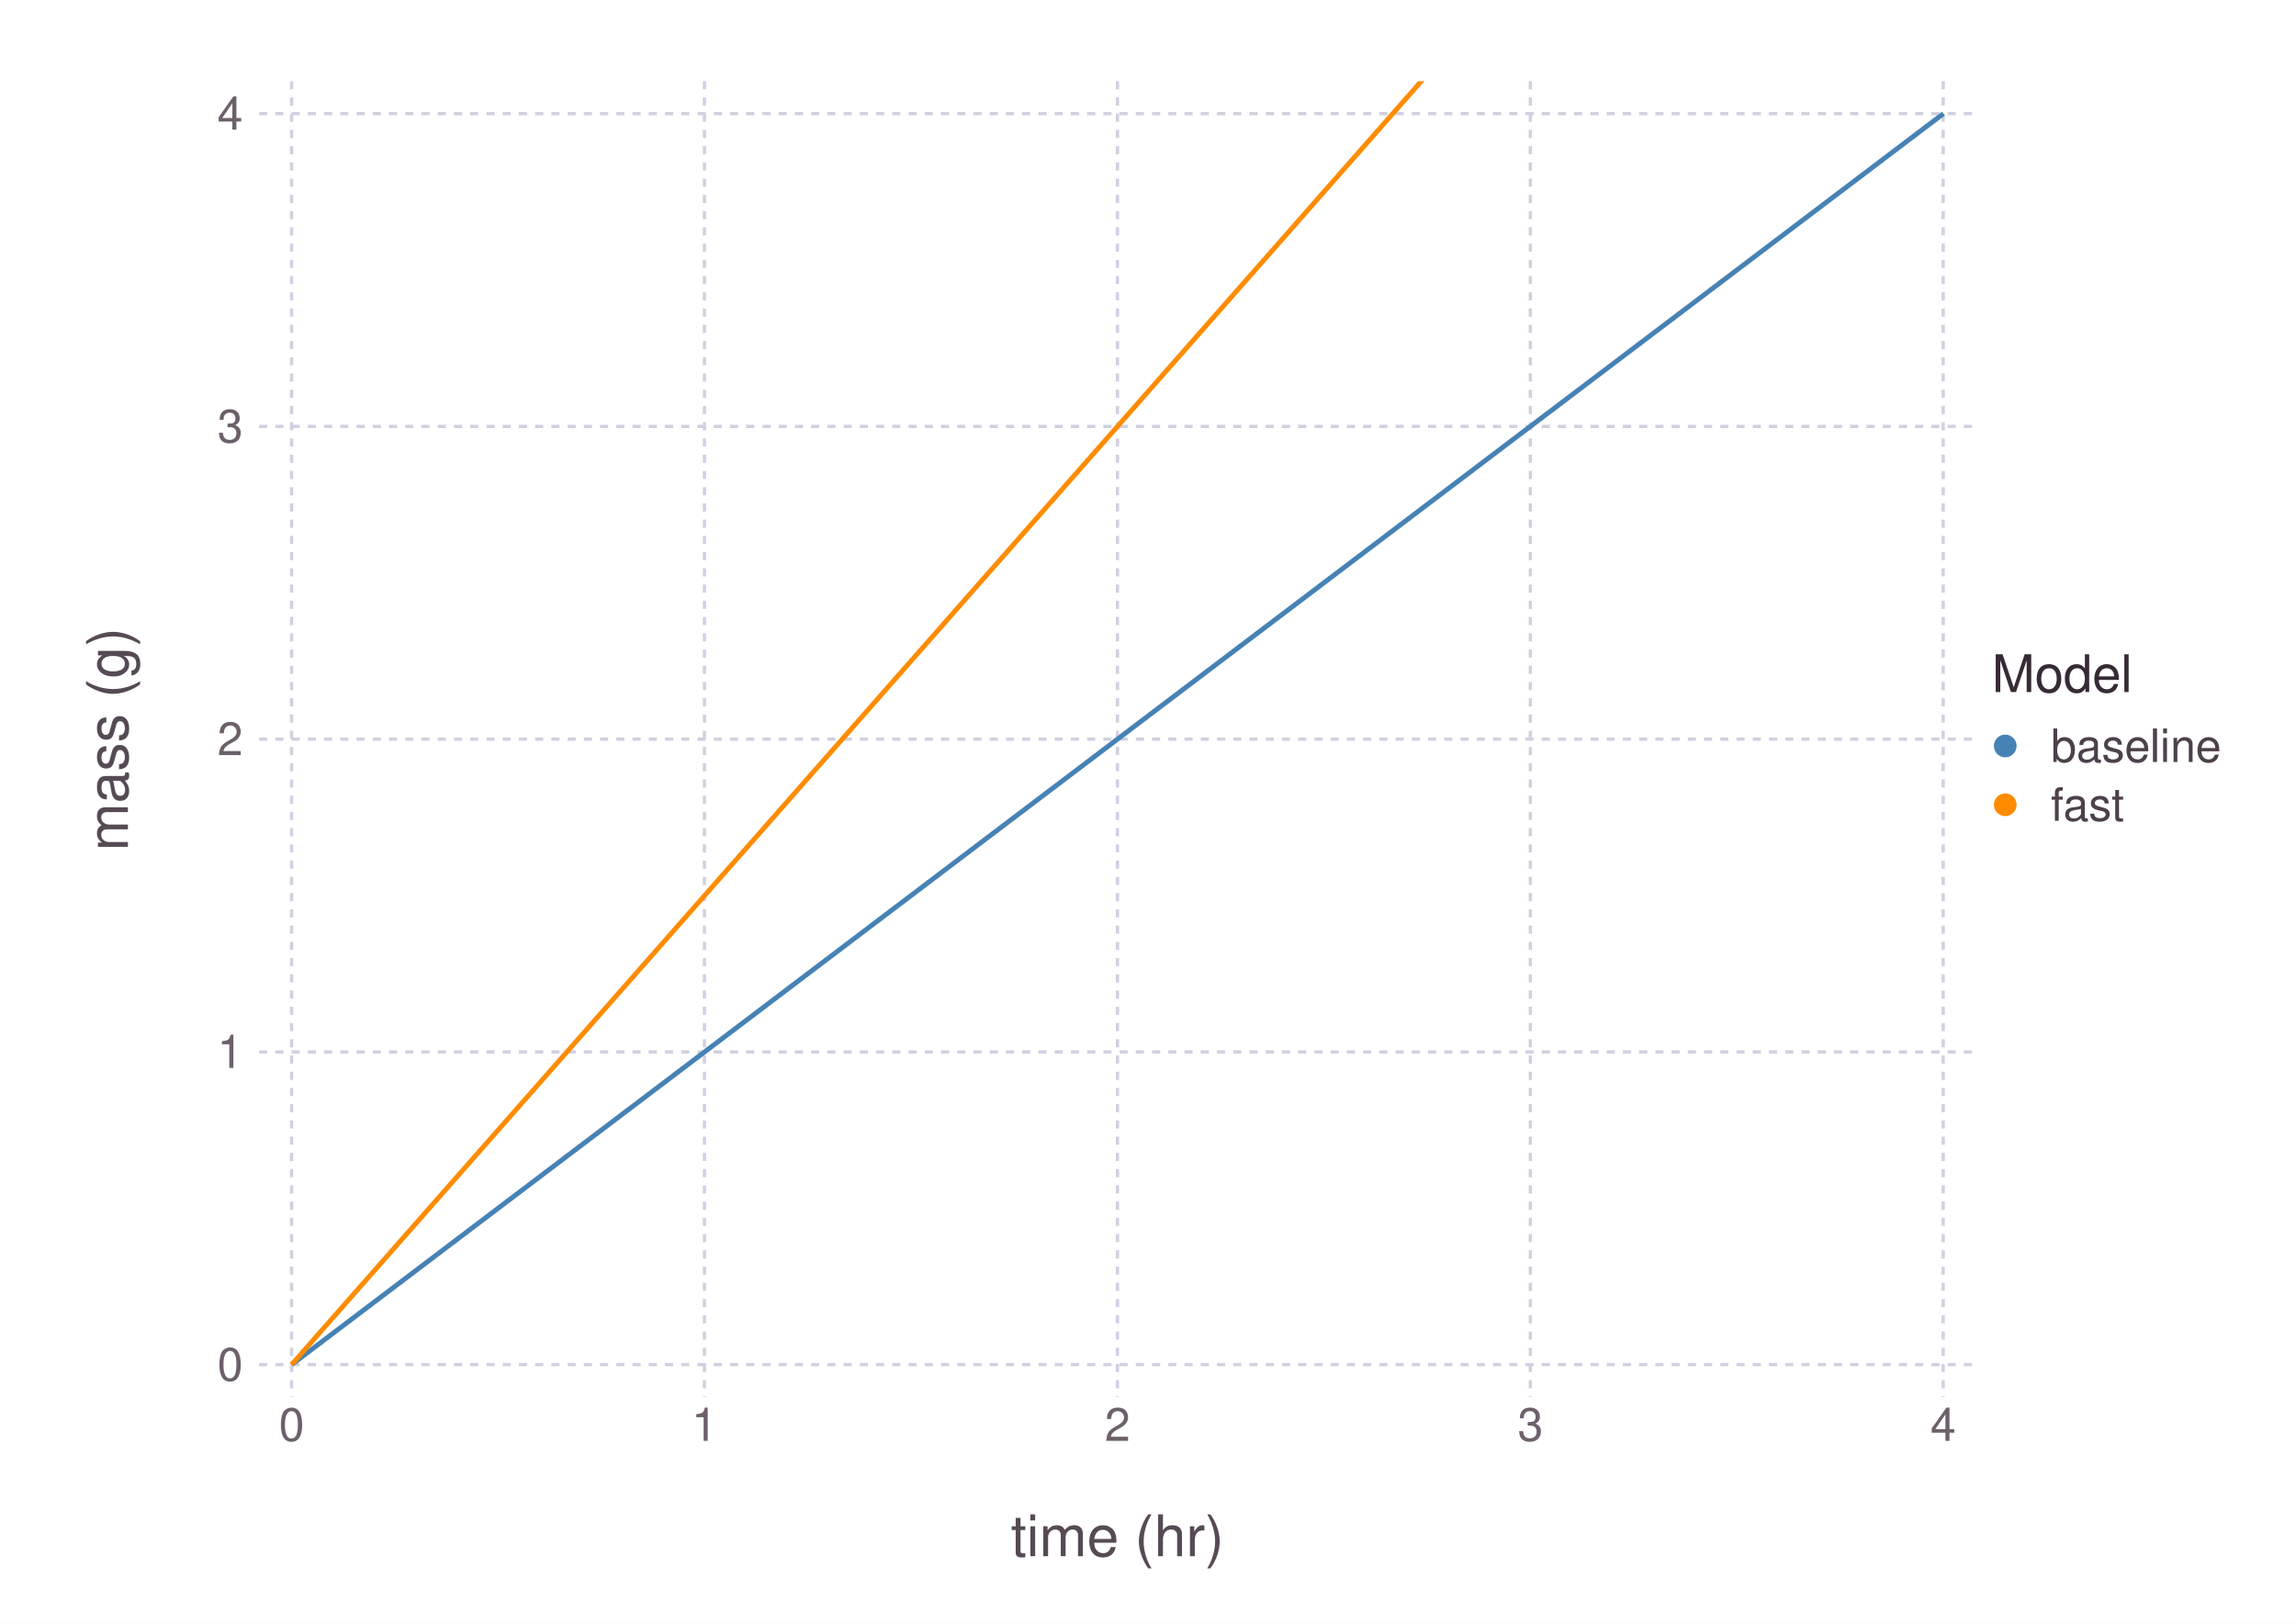
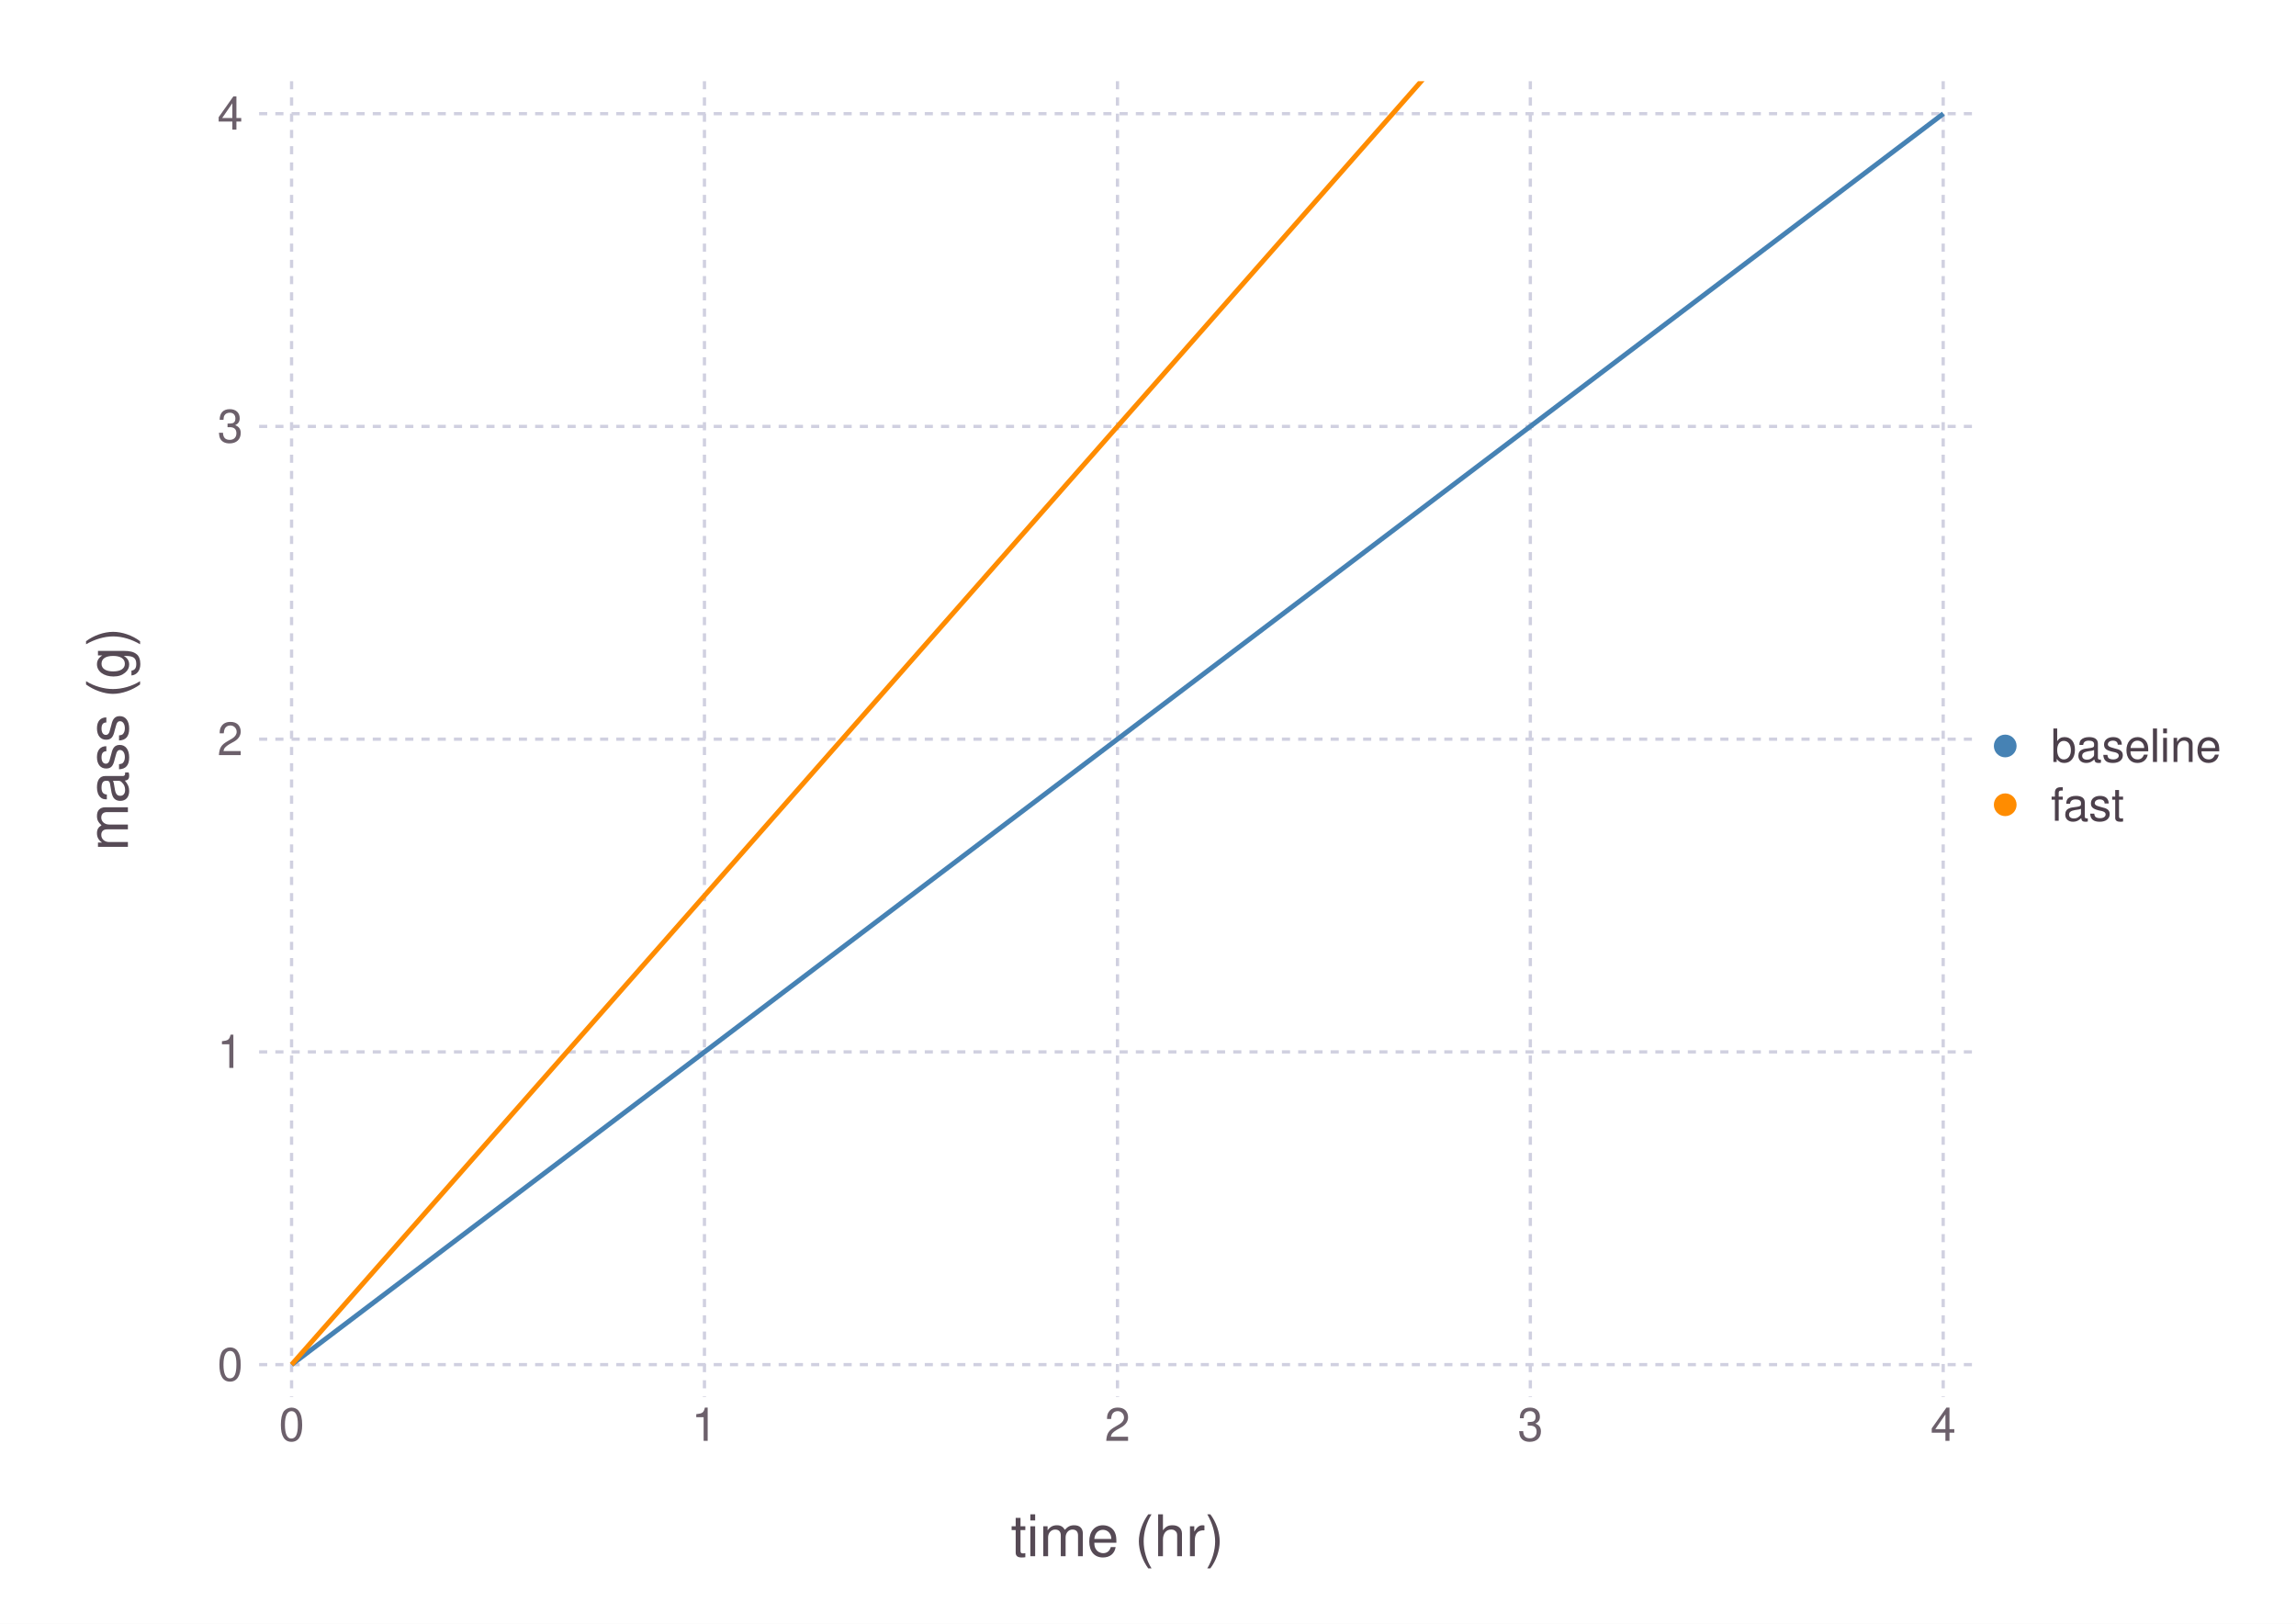
<svg xmlns="http://www.w3.org/2000/svg" version="1.2" width="141.42mm" height="100mm" viewBox="0 0 141.42 100" stroke="none" fill="#000000" stroke-width="0.3" font-size="3.88">
  <defs>
    <marker id="arrow" markerWidth="15" markerHeight="7" refX="5" refY="3.5" orient="auto" markerUnits="strokeWidth">
      <path d="M0,0 L15,3.5 L0,7 z" stroke="context-stroke" fill="context-stroke" />
    </marker>
  </defs>
-   <g stroke="#000000" stroke-opacity="0.000" fill="#FFFFFF" id="img-30958f3a-1">
+   <g stroke="#000000" stroke-opacity="0.000" fill="#FFFFFF" id="img-c7694b5a-1">
    <g transform="translate(70.71,50)">
      <path d="M-70.71,-50 L70.71,-50 70.71,50 -70.71,50  z" class="primitive" />
    </g>
  </g>
-   <g class="plotroot xscalable yscalable" id="img-30958f3a-2">
-     <g font-size="3.53" font-family="'PT Sans','Helvetica Neue','Helvetica',sans-serif" fill="#564A55" stroke="#000000" stroke-opacity="0.000" id="img-30958f3a-3">
+   <g class="plotroot xscalable yscalable" id="img-c7694b5a-2">
+     <g font-size="3.53" font-family="'PT Sans','Helvetica Neue','Helvetica',sans-serif" fill="#564A55" stroke="#000000" stroke-opacity="0.000" id="img-c7694b5a-3">
      <g transform="translate(68.83,93.72)">
        <g class="primitive">
          <text text-anchor="middle" dy="0.6em">time (hr)</text>
        </g>
      </g>
    </g>
-     <g class="guide xlabels" font-size="2.82" font-family="'PT Sans Caption','Helvetica Neue','Helvetica',sans-serif" fill="#6C606B" id="img-30958f3a-4">
+     <g class="guide xlabels" font-size="2.82" font-family="'PT Sans Caption','Helvetica Neue','Helvetica',sans-serif" fill="#6C606B" id="img-c7694b5a-4">
      <g transform="translate(17.96,87.04)">
        <g class="primitive">
          <text text-anchor="middle" dy="0.6em">0</text>
        </g>
      </g>
      <g transform="translate(43.39,87.04)">
        <g class="primitive">
          <text text-anchor="middle" dy="0.6em">1</text>
        </g>
      </g>
      <g transform="translate(68.83,87.04)">
        <g class="primitive">
          <text text-anchor="middle" dy="0.6em">2</text>
        </g>
      </g>
      <g transform="translate(94.26,87.04)">
        <g class="primitive">
          <text text-anchor="middle" dy="0.6em">3</text>
        </g>
      </g>
      <g transform="translate(119.69,87.04)">
        <g class="primitive">
          <text text-anchor="middle" dy="0.6em">4</text>
        </g>
      </g>
    </g>
-     <g class="guide colorkey" id="img-30958f3a-5">
-       <g fill="#4C404B" font-size="2.82" font-family="'PT Sans','Helvetica Neue','Helvetica',sans-serif" id="img-30958f3a-6">
-         <g transform="translate(126.32,45.94)" id="img-30958f3a-7">
+     <g class="guide colorkey" id="img-c7694b5a-5">
+       <g fill="#4C404B" font-size="2.82" font-family="'PT Sans','Helvetica Neue','Helvetica',sans-serif" id="img-c7694b5a-6">
+         <g transform="translate(126.32,45.94)" id="img-c7694b5a-7">
          <g class="primitive">
            <text dy="0.35em">baseline</text>
          </g>
        </g>
-         <g transform="translate(126.32,49.56)" id="img-30958f3a-8">
+         <g transform="translate(126.32,49.56)" id="img-c7694b5a-8">
          <g class="primitive">
            <text dy="0.35em">fast</text>
          </g>
        </g>
      </g>
-       <g stroke-width="0.3" id="img-30958f3a-9">
-         <g stroke="#FFFFFF" stroke-opacity="0.000" fill-opacity="1" fill="#FF8C00" id="img-30958f3a-10">
-           <g transform="translate(123.51,49.56)" id="img-30958f3a-11">
+       <g stroke-width="0.3" id="img-c7694b5a-9">
+         <g stroke="#FFFFFF" stroke-opacity="0.000" fill-opacity="1" fill="#FF8C00" id="img-c7694b5a-10">
+           <g transform="translate(123.51,49.56)" id="img-c7694b5a-11">
            <circle cx="0" cy="0" r="0.7" class="primitive" />
          </g>
        </g>
-         <g stroke="#FFFFFF" stroke-opacity="0.000" fill-opacity="1" fill="#4682B4" id="img-30958f3a-12">
-           <g transform="translate(123.51,45.94)" id="img-30958f3a-13">
+         <g stroke="#FFFFFF" stroke-opacity="0.000" fill-opacity="1" fill="#4682B4" id="img-c7694b5a-12">
+           <g transform="translate(123.51,45.94)" id="img-c7694b5a-13">
            <circle cx="0" cy="0" r="0.7" class="primitive" />
          </g>
        </g>
      </g>
-       <g fill="#362A35" font-size="3.18" font-family="'PT Sans','Helvetica Neue','Helvetica',sans-serif" stroke="#000000" stroke-opacity="0.000" id="img-30958f3a-14">
-         <g transform="translate(122.69,42.62)" id="img-30958f3a-15">
+       <g fill="#362A35" font-size="3.18" font-family="'PT Sans','Helvetica Neue','Helvetica',sans-serif" stroke="#000000" stroke-opacity="0.000" id="img-c7694b5a-14">
+         <g transform="translate(122.69,42.62)" id="img-c7694b5a-15">
          <g class="primitive">
-             <text dy="-0em">Model</text>
+             <text dy="-0em" />
          </g>
        </g>
      </g>
    </g>
-     <g clip-path="url(#img-30958f3a-16)">
-       <g id="img-30958f3a-17">
-         <g pointer-events="visible" stroke-width="0.3" fill="#000000" fill-opacity="0.000" stroke="#000000" stroke-opacity="0.000" class="guide background" id="img-30958f3a-18">
-           <g transform="translate(68.83,45.52)" id="img-30958f3a-19">
+     <g clip-path="url(#img-c7694b5a-16)">
+       <g id="img-c7694b5a-17">
+         <g pointer-events="visible" stroke-width="0.3" fill="#000000" fill-opacity="0.000" stroke="#000000" stroke-opacity="0.000" class="guide background" id="img-c7694b5a-18">
+           <g transform="translate(68.83,45.52)" id="img-c7694b5a-19">
            <path d="M-52.87,-40.52 L52.87,-40.52 52.87,40.52 -52.87,40.52  z" class="primitive" />
          </g>
        </g>
-         <g class="guide ygridlines xfixed" stroke-dasharray="0.5,0.5" stroke-width="0.2" stroke="#D0D0E0" id="img-30958f3a-20">
-           <g transform="translate(68.83,84.04)" id="img-30958f3a-21">
+         <g class="guide ygridlines xfixed" stroke-dasharray="0.5,0.5" stroke-width="0.2" stroke="#D0D0E0" id="img-c7694b5a-20">
+           <g transform="translate(68.83,84.04)" id="img-c7694b5a-21">
            <path fill="none" d="M-52.87,0 L52.87,0 " class="primitive" />
          </g>
-           <g transform="translate(68.83,64.78)" id="img-30958f3a-22">
+           <g transform="translate(68.83,64.78)" id="img-c7694b5a-22">
            <path fill="none" d="M-52.87,0 L52.87,0 " class="primitive" />
          </g>
-           <g transform="translate(68.83,45.52)" id="img-30958f3a-23">
+           <g transform="translate(68.83,45.52)" id="img-c7694b5a-23">
            <path fill="none" d="M-52.87,0 L52.87,0 " class="primitive" />
          </g>
-           <g transform="translate(68.83,26.26)" id="img-30958f3a-24">
+           <g transform="translate(68.83,26.26)" id="img-c7694b5a-24">
            <path fill="none" d="M-52.87,0 L52.87,0 " class="primitive" />
          </g>
-           <g transform="translate(68.83,7)" id="img-30958f3a-25">
+           <g transform="translate(68.83,7)" id="img-c7694b5a-25">
            <path fill="none" d="M-52.87,0 L52.87,0 " class="primitive" />
          </g>
        </g>
-         <g class="guide xgridlines yfixed" stroke-dasharray="0.5,0.5" stroke-width="0.2" stroke="#D0D0E0" id="img-30958f3a-26">
-           <g transform="translate(17.96,45.52)" id="img-30958f3a-27">
+         <g class="guide xgridlines yfixed" stroke-dasharray="0.5,0.5" stroke-width="0.2" stroke="#D0D0E0" id="img-c7694b5a-26">
+           <g transform="translate(17.96,45.52)" id="img-c7694b5a-27">
            <path fill="none" d="M0,-40.52 L0,40.52 " class="primitive" />
          </g>
-           <g transform="translate(43.39,45.52)" id="img-30958f3a-28">
+           <g transform="translate(43.39,45.52)" id="img-c7694b5a-28">
            <path fill="none" d="M0,-40.52 L0,40.52 " class="primitive" />
          </g>
-           <g transform="translate(68.83,45.52)" id="img-30958f3a-29">
+           <g transform="translate(68.83,45.52)" id="img-c7694b5a-29">
            <path fill="none" d="M0,-40.52 L0,40.52 " class="primitive" />
          </g>
-           <g transform="translate(94.26,45.52)" id="img-30958f3a-30">
+           <g transform="translate(94.26,45.52)" id="img-c7694b5a-30">
            <path fill="none" d="M0,-40.52 L0,40.52 " class="primitive" />
          </g>
-           <g transform="translate(119.69,45.52)" id="img-30958f3a-31">
+           <g transform="translate(119.69,45.52)" id="img-c7694b5a-31">
            <path fill="none" d="M0,-40.52 L0,40.52 " class="primitive" />
          </g>
        </g>
-         <g class="plotpanel" id="img-30958f3a-32">
-           <g stroke-width="0.3" fill="#000000" fill-opacity="0.000" class="geometry" id="img-30958f3a-33">
-             <g class="color_RGB{N0f8}(0.275,0.51,0.706)" stroke-dasharray="none" stroke-opacity="1" stroke="#4682B4" id="img-30958f3a-34">
-               <g transform="translate(68.83,45.52)" id="img-30958f3a-35">
+         <g class="plotpanel" id="img-c7694b5a-32">
+           <g stroke-width="0.3" fill="#000000" fill-opacity="0.000" class="geometry" id="img-c7694b5a-33">
+             <g class="color_RGB{N0f8}(0.275,0.51,0.706)" stroke-dasharray="none" stroke-opacity="1" stroke="#4682B4" id="img-c7694b5a-34">
+               <g transform="translate(68.83,45.52)" id="img-c7694b5a-35">
                <path fill="none" d="M-50.87,38.52 L-25.43,19.26 0,0 25.43,-19.26 50.87,-38.52 " class="primitive" />
              </g>
            </g>
          </g>
-           <g stroke-width="0.3" fill="#000000" fill-opacity="0.000" class="geometry" id="img-30958f3a-36">
-             <g class="color_RGB{N0f8}(1.0,0.549,0.0)" stroke-dasharray="none" stroke-opacity="1" stroke="#FF8C00" id="img-30958f3a-37">
-               <g transform="translate(68.83,26.26)" id="img-30958f3a-38">
+           <g stroke-width="0.3" fill="#000000" fill-opacity="0.000" class="geometry" id="img-c7694b5a-36">
+             <g class="color_RGB{N0f8}(1.0,0.549,0.0)" stroke-dasharray="none" stroke-opacity="1" stroke="#FF8C00" id="img-c7694b5a-37">
+               <g transform="translate(68.83,26.26)" id="img-c7694b5a-38">
                <path fill="none" d="M-50.87,57.78 L-25.43,28.89 0,-0 25.43,-28.89 50.87,-57.78 " class="primitive" />
              </g>
            </g>
          </g>
        </g>
      </g>
    </g>
-     <g class="guide ylabels" font-size="2.82" font-family="'PT Sans Caption','Helvetica Neue','Helvetica',sans-serif" fill="#6C606B" id="img-30958f3a-39">
-       <g transform="translate(14.96,84.04)" id="img-30958f3a-40">
+     <g class="guide ylabels" font-size="2.82" font-family="'PT Sans Caption','Helvetica Neue','Helvetica',sans-serif" fill="#6C606B" id="img-c7694b5a-39">
+       <g transform="translate(14.96,84.04)" id="img-c7694b5a-40">
        <g class="primitive">
          <text text-anchor="end" dy="0.35em">0</text>
        </g>
      </g>
-       <g transform="translate(14.96,64.78)" id="img-30958f3a-41">
+       <g transform="translate(14.96,64.78)" id="img-c7694b5a-41">
        <g class="primitive">
          <text text-anchor="end" dy="0.35em">1</text>
        </g>
      </g>
-       <g transform="translate(14.96,45.52)" id="img-30958f3a-42">
+       <g transform="translate(14.96,45.52)" id="img-c7694b5a-42">
        <g class="primitive">
          <text text-anchor="end" dy="0.35em">2</text>
        </g>
      </g>
-       <g transform="translate(14.96,26.26)" id="img-30958f3a-43">
+       <g transform="translate(14.96,26.26)" id="img-c7694b5a-43">
        <g class="primitive">
          <text text-anchor="end" dy="0.35em">3</text>
        </g>
      </g>
-       <g transform="translate(14.96,7)" id="img-30958f3a-44">
+       <g transform="translate(14.96,7)" id="img-c7694b5a-44">
        <g class="primitive">
          <text text-anchor="end" dy="0.35em">4</text>
        </g>
      </g>
    </g>
-     <g font-size="3.53" font-family="'PT Sans','Helvetica Neue','Helvetica',sans-serif" fill="#564A55" stroke="#000000" stroke-opacity="0.000" id="img-30958f3a-45">
-       <g transform="translate(8.64,43.52)" id="img-30958f3a-46">
+     <g font-size="3.53" font-family="'PT Sans','Helvetica Neue','Helvetica',sans-serif" fill="#564A55" stroke="#000000" stroke-opacity="0.000" id="img-c7694b5a-45">
+       <g transform="translate(8.64,43.52)" id="img-c7694b5a-46">
        <g class="primitive">
          <text text-anchor="middle" dy="0.35em" transform="rotate(-90,0, 2)">mass (g)</text>
        </g>
      </g>
    </g>
  </g>
  <defs>
-     <clipPath id="img-30958f3a-16">
+     <clipPath id="img-c7694b5a-16">
      <path d="M15.96,5 L121.69,5 121.69,86.04 15.96,86.04 " />
    </clipPath>
  </defs>
</svg>
